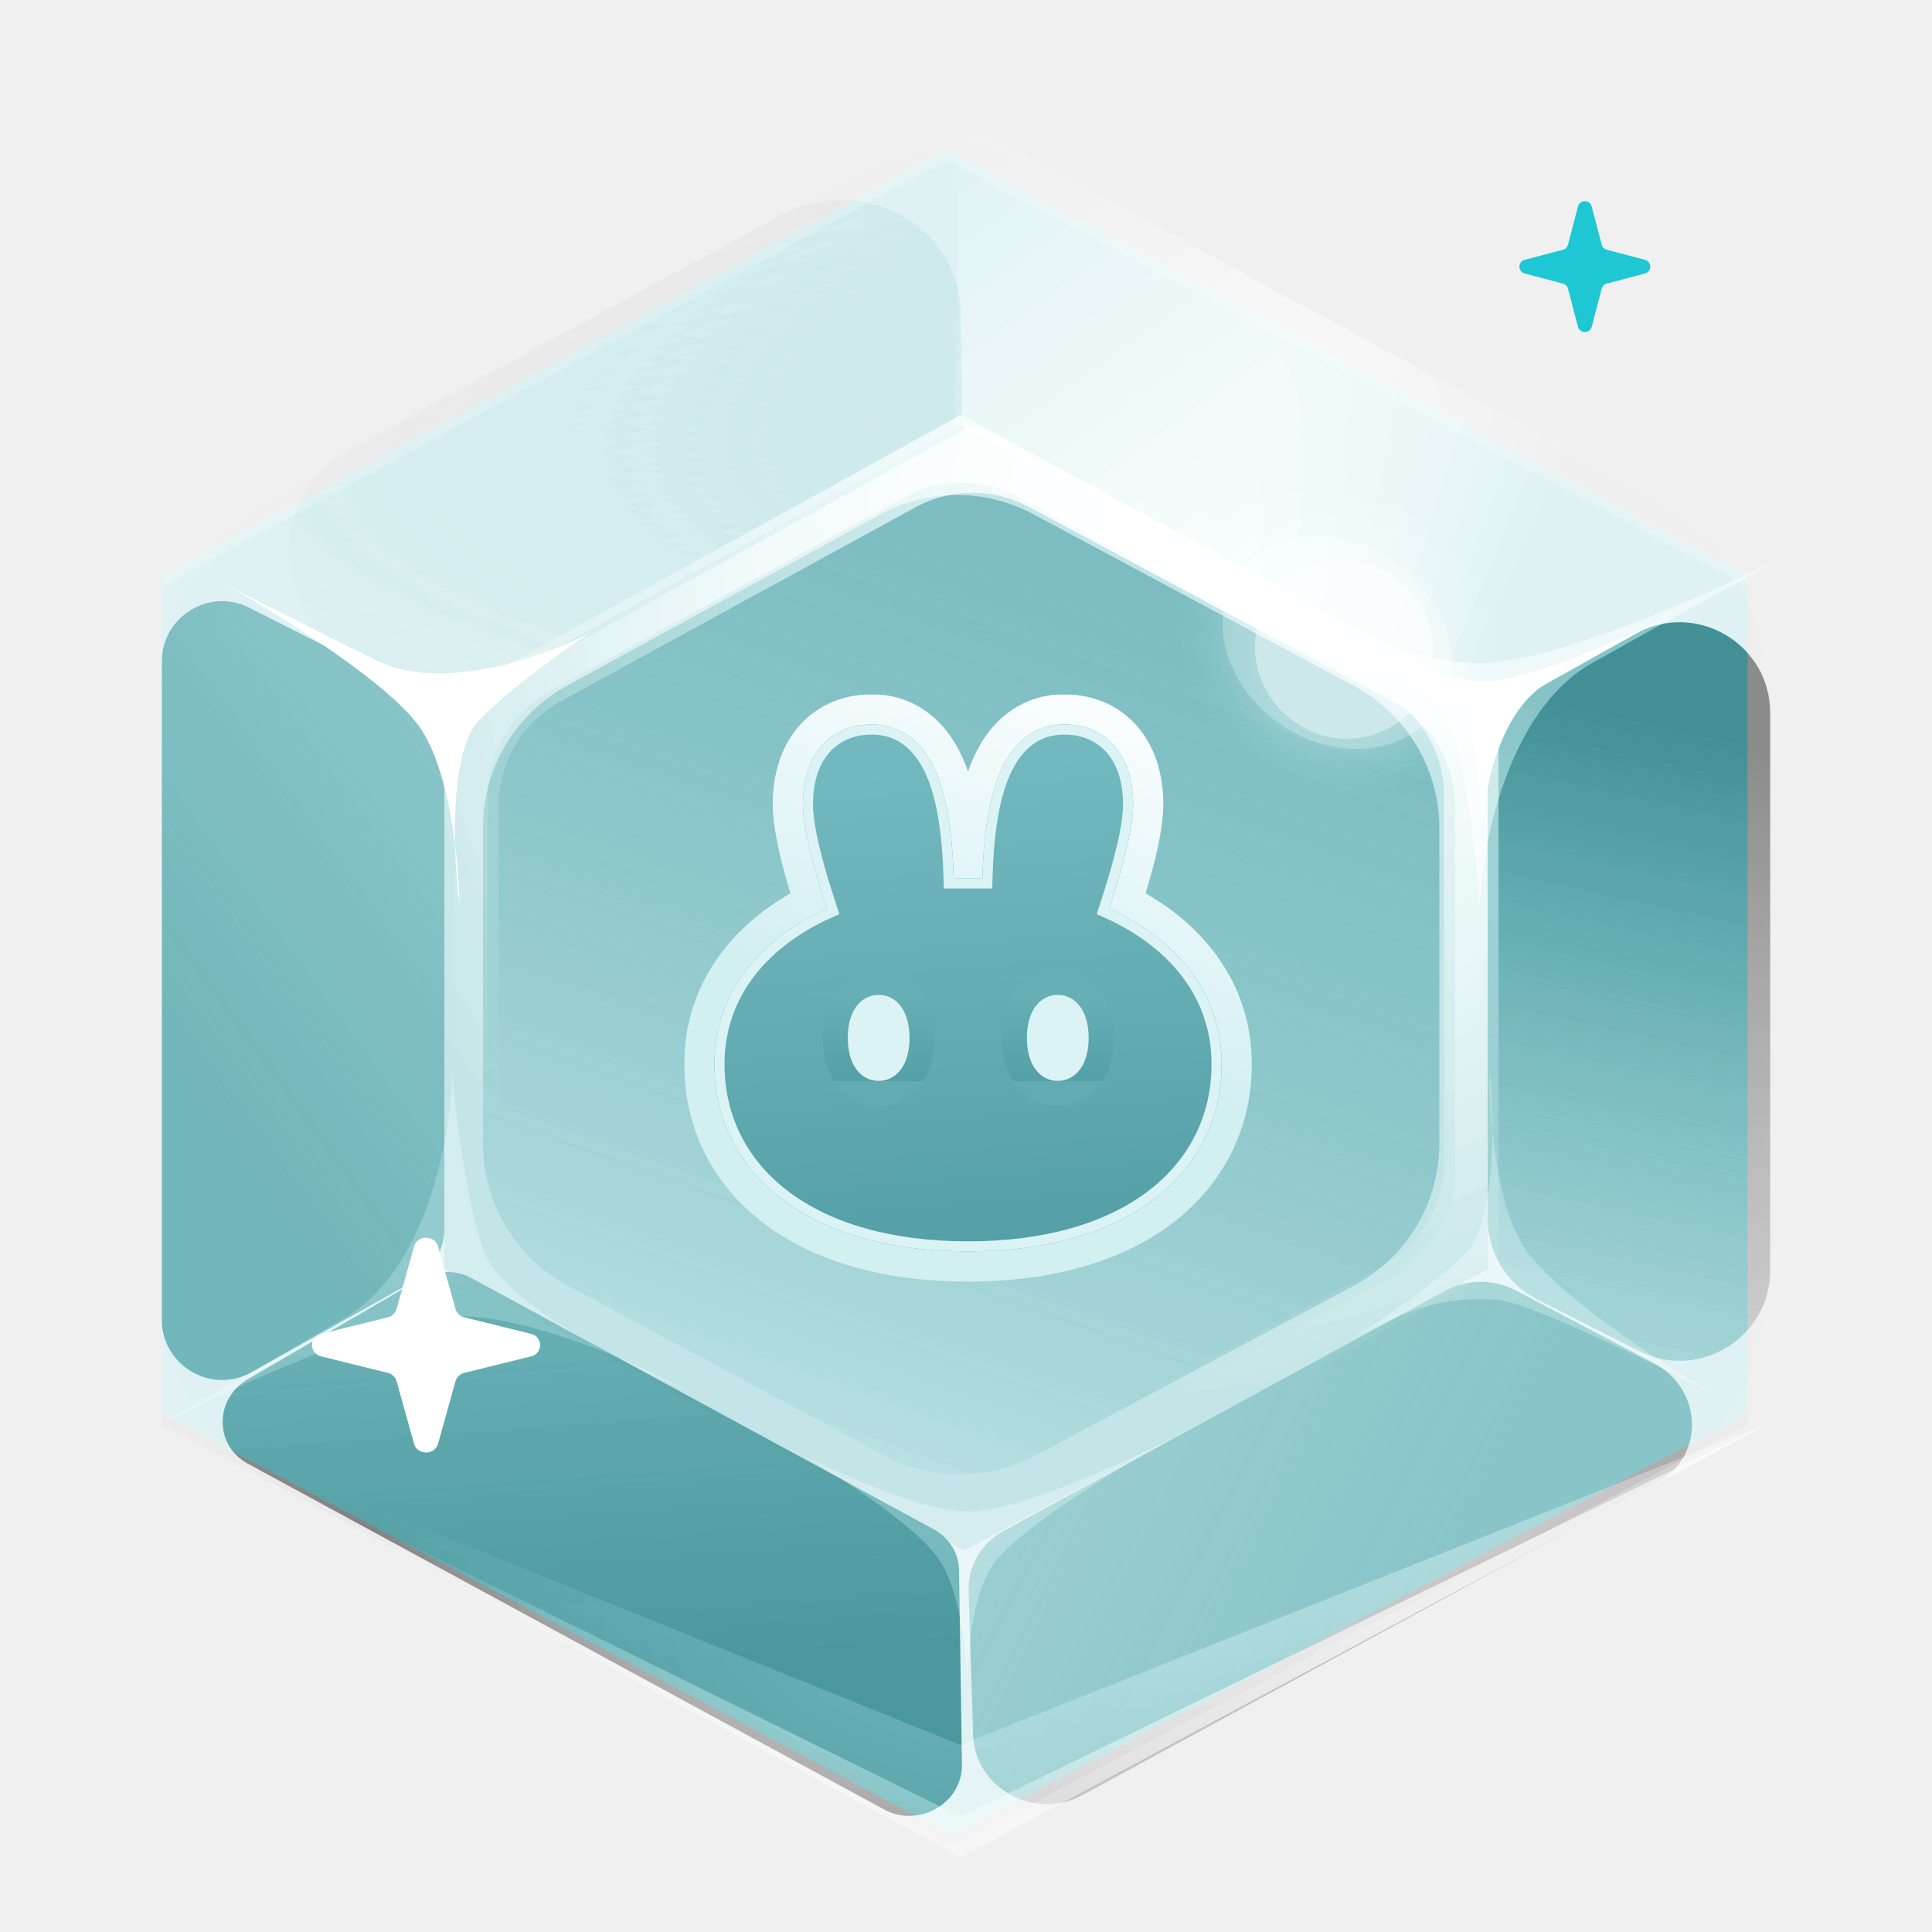
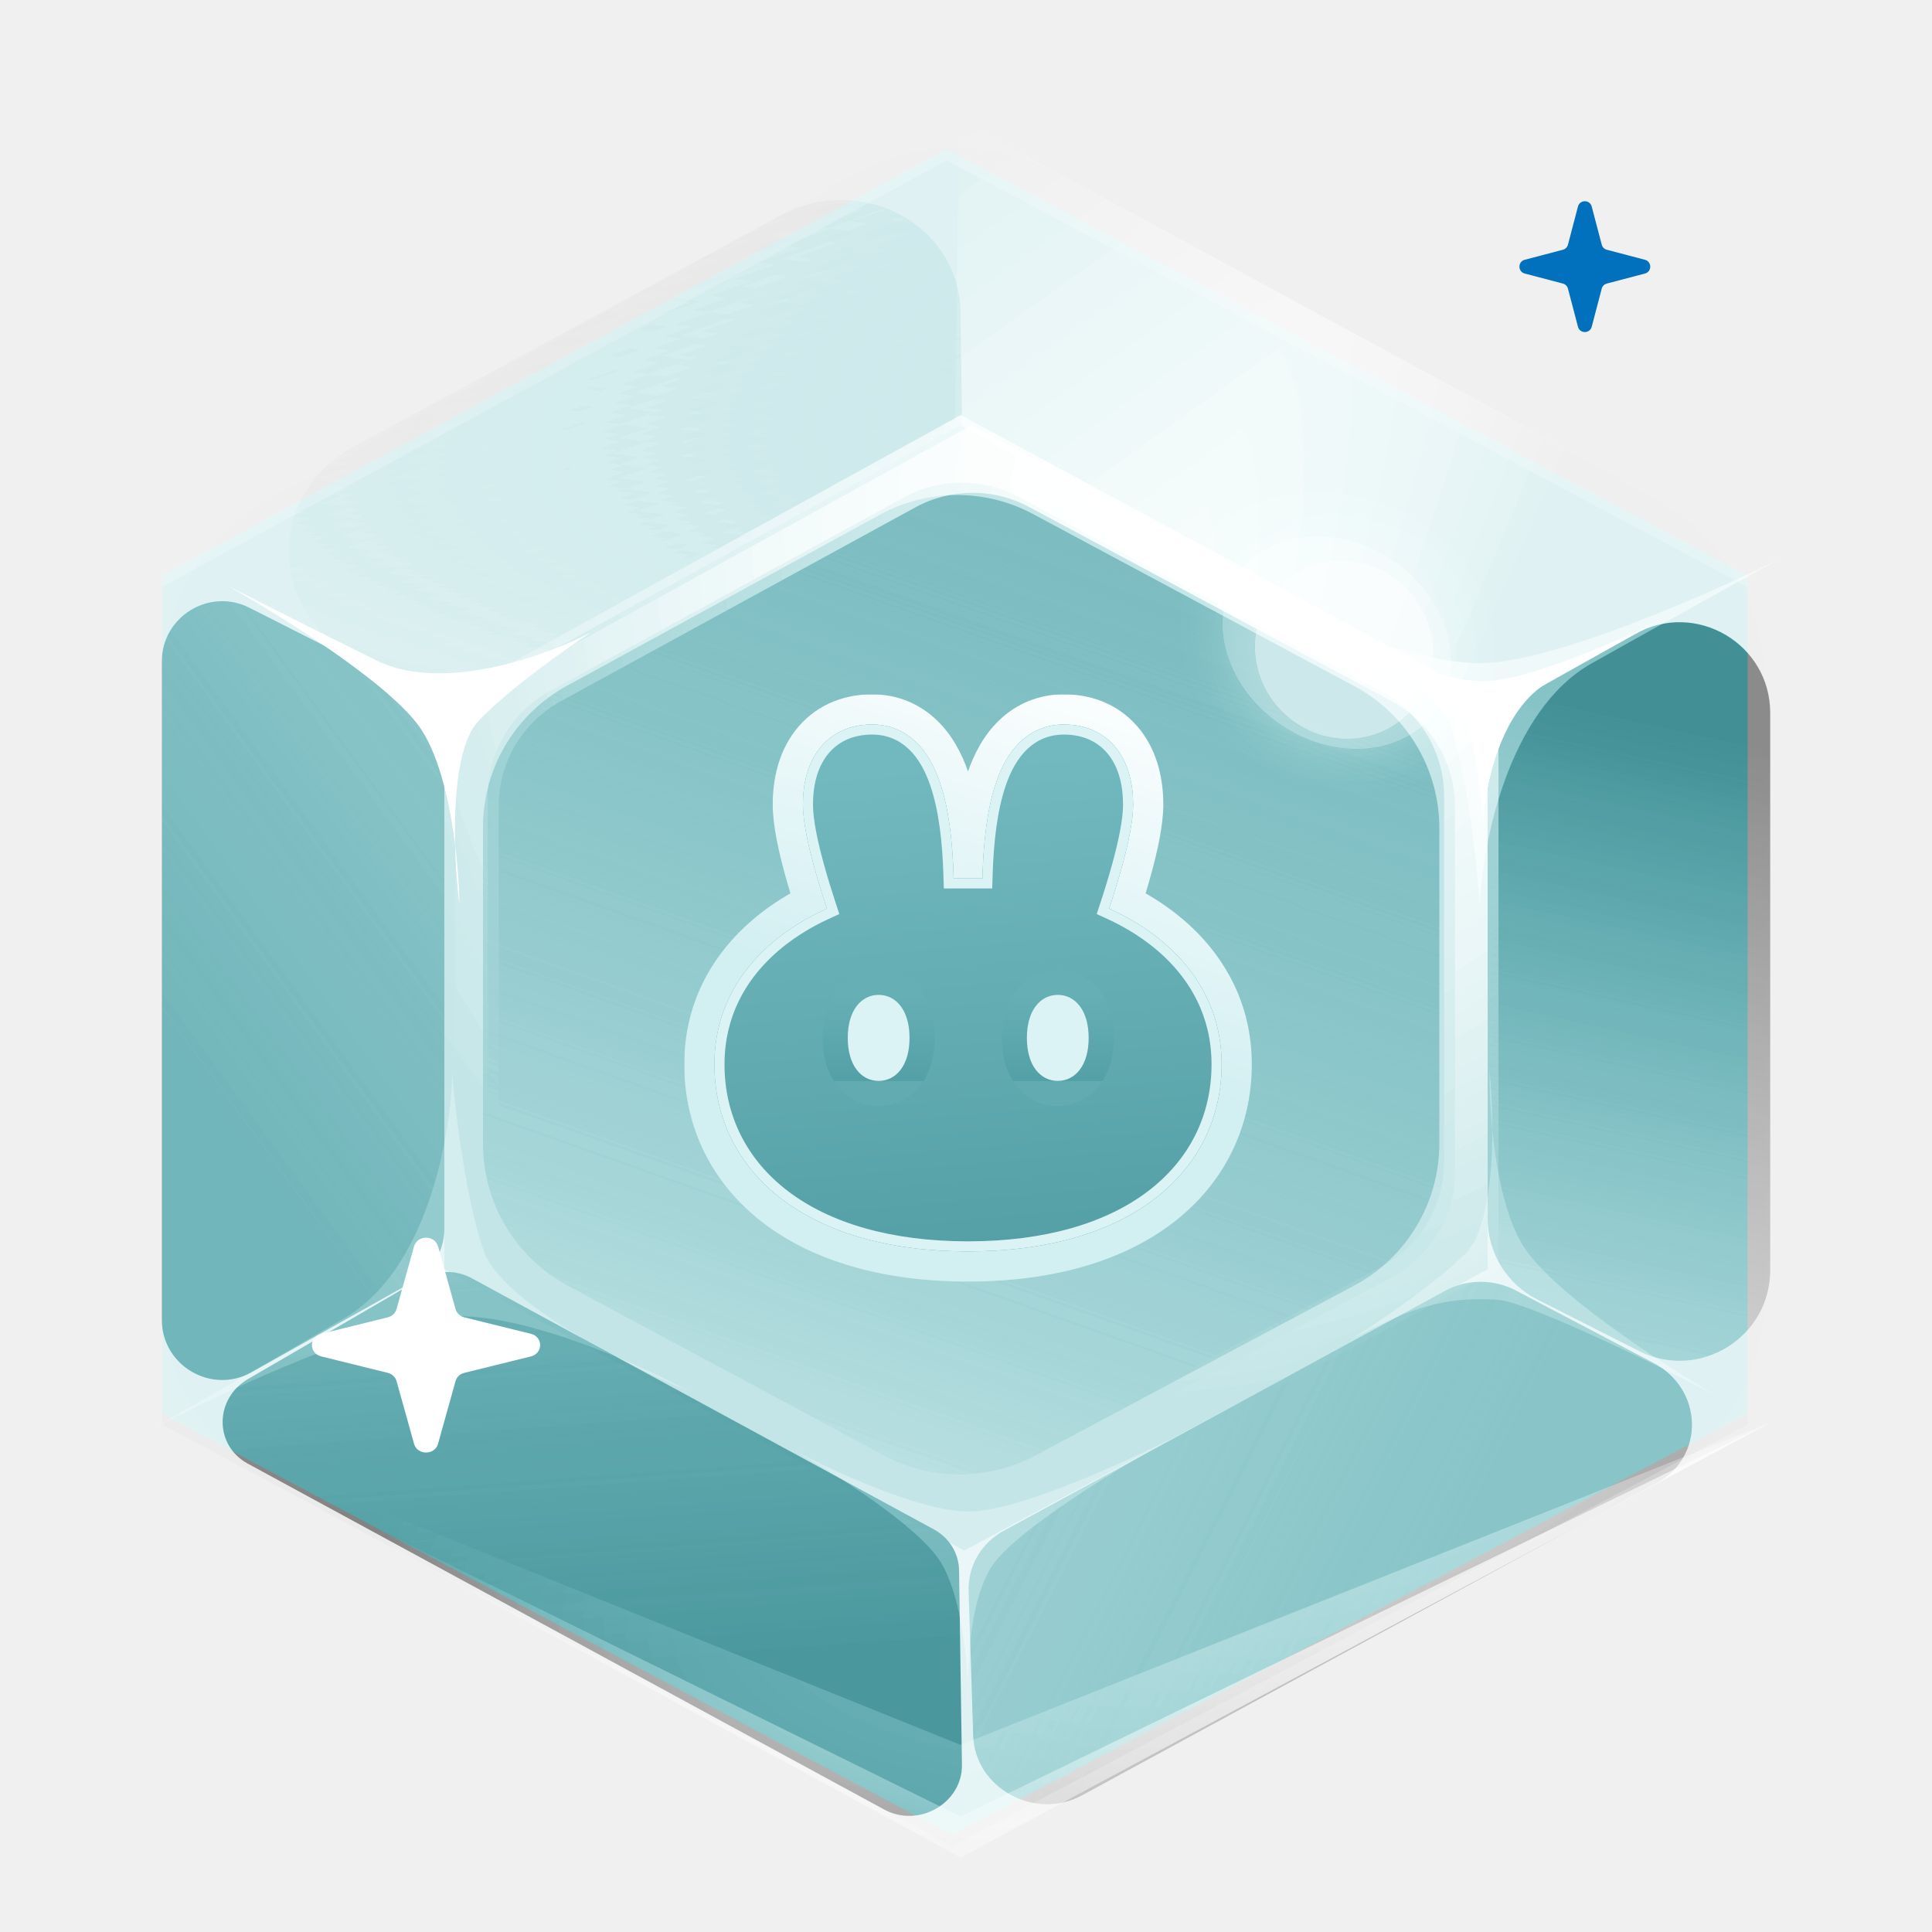
<svg xmlns="http://www.w3.org/2000/svg" width="192" height="192" fill="none" viewBox="0 0 192 192">
  <g clip-path="url(#clip0_2320_340264)">
    <mask id="mask0_2320_340264" width="165" height="107" x="11" y="-14" maskUnits="userSpaceOnUse" style="mask-type:alpha">
      <path fill="#636363" d="M175.993 69.471C176.711 74.068 118.241 91.118 97.324 92.981C89.149 93.69 14.496 73.845 11.652 69.471C8.807 65.097 11.652 -10.276 97.324 -14C175.993 -5.622 175.229 64.814 175.993 69.471Z" />
    </mask>
    <g mask="url(#mask0_2320_340264)">
      <ellipse cx="95.5" cy="82" fill="url(#paint0_radial_2320_340264)" opacity=".5" rx="76.5" ry="61" />
    </g>
    <path fill="#EFEFEF" d="M85.453 179.143L27.04 147.348C20.284 143.671 16.079 136.595 16.079 128.903V67.844C16.079 60.212 20.22 53.18 26.896 49.479L84.838 17.35C91.117 13.869 98.739 13.836 105.047 17.264L164.404 49.514C171.167 53.188 175.378 60.269 175.378 67.966V128.863C175.378 136.576 171.15 143.668 164.366 147.336L105.48 179.171C99.229 182.551 91.694 182.54 85.453 179.143Z" />
    <path fill="url(#paint1_linear_2320_340264)" d="M95.856 143.924L53.879 121.049V75.57L95.57 52.426L138.119 75.57V121.049L95.856 143.924Z" />
    <mask id="mask1_2320_340264" width="81" height="65" x="94" y="11" maskUnits="userSpaceOnUse" style="mask-type:alpha">
      <path fill="url(#paint2_linear_2320_340264)" d="M174.137 54.567L136.337 75.408L94.757 52.025L95.297 11.868L174.137 54.567Z" />
    </mask>
    <g mask="url(#mask1_2320_340264)">
      <path fill="url(#paint3_linear_2320_340264)" fill-rule="evenodd" d="M174.678 54.568L95.298 11.361L15.378 54.568V140.474L95.838 184.189L174.678 140.474V54.568ZM136.878 74.9L94.901 52.026L52.638 74.9V120.38L95.186 143.523L136.878 120.38V74.9Z" clip-rule="evenodd" />
    </g>
    <mask id="mask2_2320_340264" width="68" height="55" x="28" y="19" maskUnits="userSpaceOnUse" style="mask-type:alpha">
      <path fill="url(#paint4_linear_2320_340264)" d="M34.56 64.602L48.104 72.07C51.846 74.133 56.512 74.084 60.322 71.941L89.45 55.561C93.326 53.381 95.702 49.382 95.645 45.134L95.456 31.038C95.338 22.318 85.575 17.08 77.545 21.428L35.063 44.437C26.794 48.915 26.514 60.166 34.56 64.602Z" />
    </mask>
    <g mask="url(#mask2_2320_340264)">
      <path fill="url(#paint5_linear_2320_340264)" fill-rule="evenodd" d="M15.817 61.626C15.817 57.275 18.196 53.272 22.018 51.192L89.537 14.441C93.067 12.519 97.33 12.513 100.866 14.424L168.887 51.198C172.725 53.273 175.117 57.286 175.117 61.649V133.407C175.117 137.761 172.735 141.767 168.908 143.846L100.387 181.075C96.818 183.014 92.506 182.995 88.954 181.026L21.936 143.865C18.16 141.772 15.817 137.794 15.817 133.476V61.626ZM53.617 81.955C53.617 77.606 55.994 73.604 59.813 71.523L89.929 55.112C93.462 53.187 97.73 53.181 101.268 55.096L131.632 71.53C135.467 73.606 137.857 77.617 137.857 81.978V113.317C137.857 117.67 135.477 121.674 131.653 123.753L101.043 140.403C97.472 142.346 93.155 142.327 89.601 140.354L59.731 123.773C55.958 121.678 53.617 117.702 53.617 113.386V81.955Z" clip-rule="evenodd" />
    </g>
    <path fill="#E1E1E1" d="M95.823 154.09L44.159 126.132V70.546L95.472 42.26L147.839 70.546V126.132L95.823 154.09Z" />
    <path fill="url(#paint6_linear_2320_340264)" d="M87.818 144.617L56.434 127.774C51.24 124.987 48 119.57 48 113.676V82.203C48 76.353 51.192 70.97 56.325 68.164L87.439 51.154C92.179 48.562 97.907 48.538 102.669 51.089L134.595 68.191C139.794 70.977 143.04 76.397 143.04 82.295V113.645C143.04 119.556 139.781 124.985 134.566 127.765L102.911 144.638C98.192 147.153 92.529 147.145 87.818 144.617Z" />
    <path fill="url(#paint7_linear_2320_340264)" d="M16.079 131.135V65.752C16.079 61.278 20.8 58.377 24.792 60.401L40.872 68.551C42.888 69.573 44.159 71.642 44.159 73.903V122.111C44.159 124.281 42.987 126.281 41.095 127.343L25.015 136.367C21.016 138.612 16.079 135.721 16.079 131.135Z" />
    <path fill="url(#paint8_linear_2320_340264)" d="M175.921 70.847L175.921 126.222C175.921 132.934 168.839 137.284 162.852 134.249L152.772 129.14C149.747 127.607 147.841 124.504 147.841 121.112L147.841 76.504C147.841 73.249 149.598 70.248 152.437 68.655L162.516 62.998C168.516 59.632 175.921 63.968 175.921 70.847Z" />
    <path fill="url(#paint9_linear_2320_340264)" d="M164.647 147.376L107.526 178.42C102.838 180.968 96.877 177.693 96.713 172.48L96.26 158.116C96.182 155.631 97.52 153.337 99.754 152.122L143.668 128.256C145.805 127.094 148.449 127.093 150.652 128.251L164.312 135.437C169.268 138.044 169.457 144.762 164.647 147.376Z" />
    <path fill="url(#paint10_linear_2320_340264)" d="M87.871 179.828L24.623 145.455C21.275 143.635 21.297 138.994 24.665 137.036L41.695 127.136C43.3 126.203 45.285 126.162 46.882 127.03L92.812 151.992C94.339 152.822 95.285 154.361 95.31 156.057L95.597 175.369C95.654 179.187 91.307 181.696 87.871 179.828Z" />
    <path fill="#fff" d="M43.534 143.482C43.212 144.638 41.468 144.638 41.146 143.482L39.411 137.261C39.298 136.855 38.962 136.538 38.531 136.432L31.921 134.799C30.693 134.495 30.693 132.854 31.921 132.551L38.531 130.918C38.962 130.811 39.298 130.494 39.411 130.089L41.146 123.867C41.468 122.711 43.212 122.711 43.534 123.867L45.269 130.089C45.382 130.494 45.718 130.811 46.149 130.918L52.759 132.551C53.987 132.854 53.987 134.495 52.759 134.799L46.149 136.432C45.718 136.538 45.382 136.855 45.269 137.261L43.534 143.482Z" />
    <g style="mix-blend-mode:overlay">
      <path fill="url(#paint11_radial_2320_340264)" fill-rule="evenodd" d="M45.239 126.132L96.903 154.09L148.919 126.132V70.546L96.552 42.26L45.239 70.546V126.132ZM55.821 126.952L91.319 146.002C94.817 147.88 99.021 147.886 102.525 146.018L138.306 126.945C142.179 124.881 144.598 120.85 144.598 116.461V80.171C144.598 75.792 142.189 71.767 138.328 69.699L102.262 50.379C98.727 48.485 94.474 48.503 90.954 50.427L55.74 69.679C51.929 71.762 49.559 75.76 49.559 80.103V116.484C49.559 120.86 51.965 124.882 55.821 126.952Z" clip-rule="evenodd" />
    </g>
    <g style="mix-blend-mode:overlay">
      <path fill="url(#paint12_radial_2320_340264)" fill-rule="evenodd" d="M44.161 125.116L95.825 153.073L147.841 125.116V69.53L95.474 41.243L44.161 69.53V125.116ZM54.743 125.935L90.24 144.985C93.739 146.863 97.943 146.868 101.446 145.001L137.228 125.928C141.101 123.864 143.52 119.833 143.52 115.444V79.154C143.52 74.775 141.111 70.75 137.25 68.682L101.184 49.362C97.648 47.468 93.395 47.486 89.876 49.41L54.662 68.662C50.851 70.745 48.48 74.742 48.48 79.086V115.467C48.48 119.843 50.887 123.865 54.743 125.935Z" clip-rule="evenodd" />
    </g>
    <g style="mix-blend-mode:soft-light">
      <path fill="url(#paint13_radial_2320_340264)" d="M95.459 184.589L16.079 141.382L95.459 173.406L175.918 141.382L95.459 184.589Z" />
    </g>
    <g style="mix-blend-mode:overlay">
      <path fill="url(#paint14_radial_2320_340264)" d="M95.459 184.589L16.079 141.382L95.459 180.522L175.918 141.382L95.459 184.589Z" />
    </g>
    <g style="mix-blend-mode:soft-light">
      <path fill="#fff" d="M158.199 65.911C149.844 70.607 147.291 83.955 147.058 90.042C146.826 86.346 145.944 77.65 144.273 72.433C143.139 68.893 137.027 64.753 131.329 61.642C128.38 60.363 125.791 59.047 124.08 58.085C126.02 58.924 128.628 60.167 131.329 61.642C136.379 63.831 142.486 65.911 147.058 65.911C154.3 65.911 170.037 58.954 177 55.476C174.215 56.998 166.555 61.215 158.199 65.911Z" />
    </g>
    <g style="mix-blend-mode:soft-light" opacity=".5">
      <path fill="#fff" d="M34.236 130.984C42.505 126.155 44.816 112.768 44.937 106.678C45.236 110.369 46.276 119.05 48.042 124.239C49.24 127.761 55.427 131.802 61.181 134.821C64.152 136.052 66.764 137.326 68.493 138.26C66.537 137.453 63.908 136.252 61.181 134.821C56.092 132.713 49.947 130.732 45.376 130.805C38.135 130.922 22.527 138.131 15.628 141.721C18.385 140.154 25.967 135.814 34.236 130.984Z" />
    </g>
    <g style="mix-blend-mode:overlay">
      <path fill="#fff" d="M37.409 65.633C44.049 68.918 54.4 65.132 58.746 62.828C56.257 64.457 50.537 68.499 47.564 71.632C45.547 73.757 45.112 79.205 45.23 83.983C45.522 86.323 45.643 88.454 45.659 89.9C45.465 88.362 45.285 86.248 45.23 83.983C44.729 79.977 43.726 75.36 41.888 72.53C38.977 68.047 27.79 61.102 22.561 58.19C24.743 59.303 30.769 62.348 37.409 65.633Z" />
    </g>
    <g style="mix-blend-mode:soft-light" opacity=".6">
      <path fill="#fff" d="M148.921 129.182C142.442 128.674 138.653 130.896 134.249 133.1C136.779 131.528 142.601 127.617 145.654 124.554C147.725 122.475 148.299 117.038 148.305 112.259C148.072 109.913 148.006 107.78 148.027 106.334C148.182 107.876 148.307 109.994 148.305 112.259C148.702 116.276 149.586 120.914 151.351 123.785C154.146 128.333 165.151 135.53 170.305 138.56C168.151 137.399 152.293 129.447 148.921 129.182Z" />
    </g>
    <g style="mix-blend-mode:overlay">
      <path fill="#fff" d="M153.993 67.714C149.048 70.476 147.537 78.328 147.399 81.908C147.262 79.734 146.74 74.619 145.751 71.55C145.08 69.468 141.462 67.032 138.09 65.202C136.344 64.45 134.813 63.676 133.8 63.11C134.948 63.604 136.491 64.335 138.09 65.202C141.079 66.49 144.693 67.714 147.399 67.714C151.685 67.714 160.999 63.622 165.12 61.576C163.471 62.471 158.938 64.952 153.993 67.714Z" />
    </g>
    <g style="mix-blend-mode:soft-light" opacity=".6">
      <path fill="#fff" d="M78.719 144.032C82.553 146.094 91.428 150.218 96.249 150.218C101.07 150.218 111.771 145.344 116.519 142.907C111.406 145.719 100.632 152.242 98.44 155.842C96.643 158.794 96.197 163.966 96.196 167.385C96.233 168.13 96.249 168.794 96.249 169.339C96.216 168.8 96.195 168.135 96.196 167.385C96.014 163.772 95.327 158.263 93.51 155.279C91.319 151.68 82.736 146.281 78.719 144.032Z" />
    </g>
    <g style="mix-blend-mode:color-burn" opacity=".5">
      <path fill="#A7A7A7" d="M94.623 183.479L16.109 141.592V58.311L94.089 15.932L173.671 58.311V141.592L94.623 183.479Z" />
    </g>
    <g style="mix-blend-mode:soft-light" opacity=".8">
      <path fill="#14E2F2" d="M94.623 182.37L16.109 140.483V57.202L94.089 14.822L173.671 57.202V140.483L94.623 182.37Z" />
    </g>
-     <path fill="#1FC7D4" d="M158.184 32.472C158 33.176 157 33.176 156.816 32.472L155.821 28.683C155.756 28.436 155.564 28.244 155.316 28.179L151.528 27.184C150.824 27 150.824 26 151.528 25.816L155.316 24.821C155.564 24.756 155.756 24.564 155.821 24.317L156.816 20.528C157 19.824 158 19.824 158.184 20.528L159.179 24.317C159.244 24.564 159.436 24.756 159.684 24.821L163.472 25.816C164.176 26 164.176 27 163.472 27.184L159.684 28.179C159.436 28.244 159.244 28.436 159.179 28.683L158.184 32.472Z" />
+     <path fill="#0171BD" d="M158.184 32.472C158 33.176 157 33.176 156.816 32.472L155.821 28.683C155.756 28.436 155.564 28.244 155.316 28.179L151.528 27.184C150.824 27 150.824 26 151.528 25.816L155.316 24.821C155.564 24.756 155.756 24.564 155.821 24.317L156.816 20.528C157 19.824 158 19.824 158.184 20.528L159.179 24.317C159.244 24.564 159.436 24.756 159.684 24.821L163.472 25.816C164.176 26 164.176 27 163.472 27.184L159.684 28.179C159.436 28.244 159.244 28.436 159.179 28.683L158.184 32.472Z" />
    <mask id="path-29-outside-1_2320_340264" width="57" height="59" x="68.001" y="69" fill="#000" maskUnits="userSpaceOnUse">
      <rect width="57" height="59" x="68.001" y="69" fill="#fff" />
      <path fill-rule="evenodd" d="M81.391 74.46C82.606 72.864 84.437 72 86.67 72C88.399 72 89.861 72.633 91.009 73.727C92.112 74.778 92.858 76.186 93.378 77.681C94.294 80.309 94.656 83.631 94.757 86.976L94.767 87.296H97.635L97.644 86.976C97.746 83.631 98.108 80.309 99.023 77.681C99.544 76.186 100.29 74.778 101.392 73.727C102.541 72.633 104.002 72 105.732 72C107.965 72 109.795 72.864 111.01 74.46C112.166 75.98 112.608 77.954 112.608 79.957C112.608 81.637 112.084 83.957 111.538 85.969C111.131 87.464 110.677 88.912 110.312 90.02L110.22 90.301L110.489 90.424C112.085 91.155 114.373 92.423 116.443 94.399C119.08 96.916 121.401 100.627 121.401 105.776C121.401 111.13 119.071 115.858 114.668 119.195C110.31 122.499 104.045 124.358 96.22 124.363H96.181C88.356 124.358 82.091 122.499 77.734 119.195C73.331 115.858 71.001 111.13 71.001 105.776C71.001 100.627 73.321 96.916 75.958 94.399C78.028 92.423 80.316 91.155 81.913 90.424L82.182 90.301L82.089 90.02C81.725 88.912 81.27 87.464 80.864 85.969C80.317 83.957 79.793 81.637 79.793 79.957C79.793 77.954 80.235 75.98 81.391 74.46ZM87.318 107.092C88.831 107.092 90.057 105.74 90.057 103.146C90.057 100.551 88.831 99.2 87.318 99.2C85.806 99.2 84.579 100.551 84.579 103.146C84.579 105.74 85.806 107.092 87.318 107.092ZM107.858 103.146C107.858 105.74 106.631 107.092 105.119 107.092C103.606 107.092 102.38 105.74 102.38 103.146C102.38 100.551 103.606 99.2 105.119 99.2C106.631 99.2 107.858 100.551 107.858 103.146Z" clip-rule="evenodd" />
    </mask>
    <path fill="url(#paint15_linear_2320_340264)" d="M81.391 74.46L83.779 76.277V76.277L81.391 74.46ZM91.009 73.727L88.939 75.899L88.939 75.899L91.009 73.727ZM93.378 77.681L90.545 78.668V78.668L93.378 77.681ZM94.757 86.976L97.756 86.885V86.885L94.757 86.976ZM94.767 87.296L91.768 87.388L91.856 90.296H94.767V87.296ZM97.635 87.296V90.296H100.545L100.633 87.387L97.635 87.296ZM97.644 86.976L94.646 86.885V86.885L97.644 86.976ZM99.023 77.681L96.19 76.694L96.19 76.694L99.023 77.681ZM101.392 73.727L99.323 71.555L99.323 71.555L101.392 73.727ZM111.01 74.46L108.623 76.277L108.623 76.277L111.01 74.46ZM111.538 85.969L108.643 85.182V85.182L111.538 85.969ZM110.312 90.02L107.463 89.082L107.463 89.082L110.312 90.02ZM110.22 90.301L107.37 89.363L106.531 91.912L108.972 93.029L110.22 90.301ZM110.489 90.424L111.737 87.696L110.489 90.424ZM116.443 94.399L114.372 96.569L114.372 96.569L116.443 94.399ZM114.668 119.195L116.48 121.586L114.668 119.195ZM96.22 124.363V127.363H96.222L96.22 124.363ZM96.181 124.363L96.179 127.363H96.181V124.363ZM77.734 119.195L75.921 121.586H75.921L77.734 119.195ZM75.958 94.399L73.887 92.228H73.887L75.958 94.399ZM81.913 90.424L80.665 87.696L80.665 87.696L81.913 90.424ZM82.182 90.301L83.43 93.029L85.87 91.912L85.031 89.363L82.182 90.301ZM82.089 90.02L84.939 89.082L84.939 89.082L82.089 90.02ZM80.864 85.969L83.759 85.182V85.182L80.864 85.969ZM86.67 69C83.603 69 80.846 70.223 79.004 72.643L83.779 76.277C84.366 75.505 85.27 75 86.67 75V69ZM93.079 71.555C91.391 69.946 89.194 69 86.67 69V75C87.605 75 88.332 75.319 88.939 75.899L93.079 71.555ZM96.211 76.694C95.602 74.945 94.651 73.053 93.079 71.555L88.939 75.899C89.573 76.503 90.113 77.427 90.545 78.668L96.211 76.694ZM97.756 86.885C97.651 83.447 97.279 79.759 96.211 76.694L90.545 78.668C91.308 80.859 91.66 83.815 91.758 87.067L97.756 86.885ZM97.765 87.206L97.756 86.885L91.758 87.067L91.768 87.388L97.765 87.206ZM97.635 84.296H94.767V90.296H97.635V84.296ZM94.646 86.885L94.636 87.206L100.633 87.387L100.643 87.067L94.646 86.885ZM96.19 76.694C95.123 79.759 94.75 83.447 94.646 86.885L100.643 87.067C100.742 83.815 101.093 80.859 101.856 78.668L96.19 76.694ZM99.323 71.555C97.751 73.053 96.799 74.945 96.19 76.694L101.856 78.668C102.288 77.427 102.828 76.503 103.462 75.899L99.323 71.555ZM105.732 69C103.208 69 101.011 69.946 99.323 71.555L103.462 75.899C104.07 75.319 104.797 75 105.732 75V69ZM113.397 72.643C111.555 70.223 108.798 69 105.732 69V75C107.132 75 108.036 75.505 108.623 76.277L113.397 72.643ZM115.608 79.957C115.608 77.567 115.088 74.865 113.397 72.643L108.623 76.277C109.245 77.094 109.608 78.341 109.608 79.957H115.608ZM114.433 86.755C114.977 84.754 115.608 82.082 115.608 79.957H109.608C109.608 81.192 109.192 83.161 108.643 85.182L114.433 86.755ZM113.162 90.958C113.537 89.82 114.008 88.318 114.433 86.755L108.643 85.182C108.255 86.61 107.817 88.005 107.463 89.082L113.162 90.958ZM113.069 91.239L113.162 90.958L107.463 89.082L107.37 89.363L113.069 91.239ZM111.737 87.696L111.468 87.573L108.972 93.029L109.24 93.152L111.737 87.696ZM118.515 92.228C116.125 89.948 113.521 88.512 111.737 87.696L109.24 93.152C110.65 93.797 112.621 94.898 114.372 96.569L118.515 92.228ZM124.401 105.776C124.401 99.621 121.595 95.169 118.515 92.228L114.372 96.569C116.565 98.662 118.401 101.633 118.401 105.776H124.401ZM116.48 121.586C121.624 117.687 124.401 112.078 124.401 105.776H118.401C118.401 110.182 116.518 114.028 112.856 116.804L116.48 121.586ZM96.222 127.363C104.486 127.357 111.453 125.397 116.48 121.586L112.856 116.804C109.168 119.6 103.605 121.358 96.218 121.363L96.222 127.363ZM96.181 127.363H96.22V121.363H96.181V127.363ZM75.921 121.586C80.949 125.397 87.915 127.357 96.179 127.363L96.184 121.363C88.797 121.358 83.234 119.6 79.546 116.804L75.921 121.586ZM68.001 105.776C68.001 112.078 70.778 117.687 75.921 121.586L79.546 116.804C75.884 114.028 74.001 110.182 74.001 105.776H68.001ZM73.887 92.228C70.806 95.169 68.001 99.621 68.001 105.776H74.001C74.001 101.633 75.837 98.662 78.03 96.569L73.887 92.228ZM80.665 87.696C78.881 88.512 76.276 89.948 73.887 92.228L78.03 96.569C79.78 94.898 81.751 93.797 83.161 93.152L80.665 87.696ZM80.933 87.573L80.665 87.696L83.161 93.152L83.43 93.029L80.933 87.573ZM79.24 90.958L79.332 91.239L85.031 89.363L84.939 89.082L79.24 90.958ZM77.969 86.755C78.394 88.318 78.865 89.82 79.24 90.958L84.939 89.082C84.584 88.005 84.147 86.61 83.759 85.182L77.969 86.755ZM76.793 79.957C76.793 82.082 77.425 84.754 77.969 86.755L83.759 85.182C83.21 83.161 82.793 81.192 82.793 79.957H76.793ZM79.004 72.643C77.314 74.865 76.793 77.567 76.793 79.957H82.793C82.793 78.341 83.157 77.094 83.779 76.277L79.004 72.643ZM87.057 103.146C87.057 104.004 86.851 104.297 86.853 104.294C86.859 104.285 86.91 104.224 87.02 104.168C87.131 104.111 87.241 104.092 87.318 104.092V110.092C89.054 110.092 90.615 109.28 91.656 107.889C92.649 106.563 93.057 104.882 93.057 103.146H87.057ZM87.318 102.2C87.241 102.2 87.131 102.181 87.02 102.124C86.91 102.068 86.859 102.006 86.853 101.998C86.851 101.995 87.057 102.287 87.057 103.146H93.057C93.057 101.41 92.649 99.729 91.656 98.403C90.615 97.012 89.054 96.2 87.318 96.2V102.2ZM87.579 103.146C87.579 102.287 87.785 101.995 87.783 101.998C87.777 102.006 87.726 102.068 87.616 102.124C87.505 102.181 87.395 102.2 87.318 102.2V96.2C85.582 96.2 84.021 97.012 82.98 98.402C81.987 99.729 81.579 101.41 81.579 103.146H87.579ZM87.318 104.092C87.395 104.092 87.505 104.111 87.616 104.168C87.726 104.224 87.777 104.285 87.783 104.294C87.785 104.297 87.579 104.004 87.579 103.146H81.579C81.579 104.882 81.987 106.563 82.98 107.889C84.021 109.28 85.582 110.092 87.318 110.092V104.092ZM105.119 110.092C106.855 110.092 108.416 109.28 109.457 107.889C110.45 106.563 110.858 104.882 110.858 103.146H104.858C104.858 104.004 104.652 104.297 104.654 104.294C104.66 104.285 104.711 104.224 104.821 104.168C104.932 104.111 105.042 104.092 105.119 104.092V110.092ZM99.38 103.146C99.38 104.882 99.788 106.563 100.781 107.889C101.822 109.28 103.383 110.092 105.119 110.092V104.092C105.196 104.092 105.306 104.111 105.417 104.168C105.527 104.224 105.578 104.285 105.584 104.294C105.586 104.297 105.38 104.004 105.38 103.146H99.38ZM105.119 96.2C103.383 96.2 101.822 97.012 100.781 98.402C99.788 99.729 99.38 101.41 99.38 103.146H105.38C105.38 102.287 105.586 101.995 105.584 101.998C105.578 102.006 105.527 102.068 105.417 102.124C105.306 102.181 105.196 102.2 105.119 102.2V96.2ZM110.858 103.146C110.858 101.41 110.45 99.729 109.457 98.402C108.416 97.012 106.855 96.2 105.119 96.2V102.2C105.042 102.2 104.932 102.181 104.821 102.124C104.711 102.068 104.66 102.006 104.654 101.998C104.652 101.995 104.858 102.287 104.858 103.146H110.858Z" mask="url(#path-29-outside-1_2320_340264)" />
    <mask id="path-31-inside-2_2320_340264" fill="#fff">
      <path fill-rule="evenodd" d="M81.391 74.46C82.606 72.864 84.437 72 86.67 72C88.399 72 89.861 72.633 91.009 73.727C92.112 74.778 92.858 76.186 93.378 77.681C94.294 80.309 94.656 83.631 94.757 86.976L94.767 87.296H97.635L97.644 86.976C97.746 83.631 98.108 80.309 99.023 77.681C99.544 76.186 100.29 74.778 101.392 73.727C102.541 72.633 104.002 72 105.732 72C107.965 72 109.795 72.864 111.01 74.46C112.166 75.98 112.608 77.954 112.608 79.957C112.608 81.637 112.084 83.957 111.538 85.969C111.131 87.464 110.677 88.912 110.312 90.02L110.22 90.301L110.489 90.424C112.085 91.155 114.373 92.423 116.443 94.399C119.08 96.916 121.401 100.627 121.401 105.776C121.401 111.13 119.071 115.858 114.668 119.195C110.31 122.499 104.045 124.358 96.22 124.363H96.181C88.356 124.358 82.091 122.499 77.734 119.195C73.331 115.858 71.001 111.13 71.001 105.776C71.001 100.627 73.321 96.916 75.958 94.399C78.028 92.423 80.316 91.155 81.913 90.424L82.182 90.301L82.089 90.02C81.725 88.912 81.27 87.464 80.864 85.969C80.317 83.957 79.793 81.637 79.793 79.957C79.793 77.954 80.235 75.98 81.391 74.46ZM87.318 107.092C88.831 107.092 90.057 105.74 90.057 103.146C90.057 100.551 88.831 99.2 87.318 99.2C85.806 99.2 84.579 100.551 84.579 103.146C84.579 105.74 85.806 107.092 87.318 107.092ZM107.858 103.146C107.858 105.74 106.631 107.092 105.119 107.092C103.606 107.092 102.38 105.74 102.38 103.146C102.38 100.551 103.606 99.2 105.119 99.2C106.631 99.2 107.858 100.551 107.858 103.146Z" clip-rule="evenodd" />
    </mask>
    <path fill="url(#paint16_linear_2320_340264)" fill-rule="evenodd" d="M81.391 74.46C82.606 72.864 84.437 72 86.67 72C88.399 72 89.861 72.633 91.009 73.727C92.112 74.778 92.858 76.186 93.378 77.681C94.294 80.309 94.656 83.631 94.757 86.976L94.767 87.296H97.635L97.644 86.976C97.746 83.631 98.108 80.309 99.023 77.681C99.544 76.186 100.29 74.778 101.392 73.727C102.541 72.633 104.002 72 105.732 72C107.965 72 109.795 72.864 111.01 74.46C112.166 75.98 112.608 77.954 112.608 79.957C112.608 81.637 112.084 83.957 111.538 85.969C111.131 87.464 110.677 88.912 110.312 90.02L110.22 90.301L110.489 90.424C112.085 91.155 114.373 92.423 116.443 94.399C119.08 96.916 121.401 100.627 121.401 105.776C121.401 111.13 119.071 115.858 114.668 119.195C110.31 122.499 104.045 124.358 96.22 124.363H96.181C88.356 124.358 82.091 122.499 77.734 119.195C73.331 115.858 71.001 111.13 71.001 105.776C71.001 100.627 73.321 96.916 75.958 94.399C78.028 92.423 80.316 91.155 81.913 90.424L82.182 90.301L82.089 90.02C81.725 88.912 81.27 87.464 80.864 85.969C80.317 83.957 79.793 81.637 79.793 79.957C79.793 77.954 80.235 75.98 81.391 74.46ZM87.318 107.092C88.831 107.092 90.057 105.74 90.057 103.146C90.057 100.551 88.831 99.2 87.318 99.2C85.806 99.2 84.579 100.551 84.579 103.146C84.579 105.74 85.806 107.092 87.318 107.092ZM107.858 103.146C107.858 105.74 106.631 107.092 105.119 107.092C103.606 107.092 102.38 105.74 102.38 103.146C102.38 100.551 103.606 99.2 105.119 99.2C106.631 99.2 107.858 100.551 107.858 103.146Z" clip-rule="evenodd" />
    <path fill="#DBF3F5" d="M81.391 74.46L82.187 75.066V75.066L81.391 74.46ZM91.009 73.727L90.319 74.451L90.319 74.451L91.009 73.727ZM93.378 77.681L92.434 78.01V78.01L93.378 77.681ZM94.757 86.976L95.757 86.946V86.946L94.757 86.976ZM94.767 87.296L93.767 87.327L93.797 88.296H94.767V87.296ZM97.635 87.296V88.296H98.605L98.634 87.327L97.635 87.296ZM97.644 86.976L96.645 86.946V86.946L97.644 86.976ZM99.023 77.681L98.079 77.352V77.352L99.023 77.681ZM101.392 73.727L100.702 73.003V73.003L101.392 73.727ZM111.01 74.46L110.214 75.066V75.066L111.01 74.46ZM111.538 85.969L110.573 85.707L111.538 85.969ZM110.312 90.02L109.362 89.708L109.362 89.708L110.312 90.02ZM110.22 90.301L109.27 89.988L108.99 90.838L109.804 91.21L110.22 90.301ZM110.489 90.424L110.905 89.515L110.489 90.424ZM116.443 94.399L115.753 95.122L116.443 94.399ZM114.668 119.195L115.272 119.992L114.668 119.195ZM96.22 124.363V125.363H96.221L96.22 124.363ZM96.181 124.363L96.181 125.363H96.181V124.363ZM77.734 119.195L77.13 119.992H77.13L77.734 119.195ZM75.958 94.399L75.268 93.675L75.958 94.399ZM81.913 90.424L81.497 89.515H81.497L81.913 90.424ZM82.182 90.301L82.598 91.21L83.411 90.838L83.132 89.988L82.182 90.301ZM82.089 90.02L83.039 89.708L83.039 89.708L82.089 90.02ZM80.864 85.969L81.829 85.707V85.707L80.864 85.969ZM86.67 71C84.159 71 82.019 71.984 80.596 73.855L82.187 75.066C83.193 73.745 84.714 73 86.67 73V71ZM91.699 73.003C90.371 71.737 88.664 71 86.67 71V73C88.134 73 89.351 73.528 90.319 74.451L91.699 73.003ZM94.323 77.352C93.772 75.772 92.958 74.203 91.699 73.003L90.319 74.451C91.266 75.353 91.943 76.599 92.434 78.01L94.323 77.352ZM95.757 86.946C95.654 83.57 95.289 80.126 94.323 77.352L92.434 78.01C93.299 80.492 93.657 83.692 93.757 87.006L95.757 86.946ZM95.766 87.266L95.757 86.946L93.757 87.006L93.767 87.327L95.766 87.266ZM97.635 86.296H94.767V88.296H97.635V86.296ZM96.645 86.946L96.635 87.266L98.634 87.327L98.644 87.006L96.645 86.946ZM98.079 77.352C97.113 80.126 96.747 83.57 96.645 86.946L98.644 87.006C98.745 83.692 99.103 80.492 99.968 78.01L98.079 77.352ZM100.702 73.003C99.443 74.203 98.629 75.772 98.079 77.352L99.968 78.01C100.459 76.599 101.136 75.353 102.082 74.451L100.702 73.003ZM105.732 71C103.737 71 102.031 71.737 100.702 73.003L102.082 74.451C103.05 73.528 104.267 73 105.732 73V71ZM111.806 73.855C110.382 71.984 108.243 71 105.732 71V73C107.687 73 109.209 73.745 110.214 75.066L111.806 73.855ZM113.608 79.957C113.608 77.825 113.14 75.608 111.806 73.855L110.214 75.066C111.192 76.351 111.608 78.083 111.608 79.957H113.608ZM112.503 86.231C113.048 84.223 113.608 81.785 113.608 79.957H111.608C111.608 81.489 111.12 83.692 110.573 85.707L112.503 86.231ZM111.262 90.333C111.63 89.215 112.09 87.749 112.503 86.231L110.573 85.707C110.172 87.179 109.724 88.61 109.362 89.708L111.262 90.333ZM111.17 90.614L111.262 90.333L109.362 89.708L109.27 89.988L111.17 90.614ZM110.905 89.515L110.636 89.392L109.804 91.21L110.072 91.333L110.905 89.515ZM117.134 93.675C114.957 91.598 112.564 90.274 110.905 89.515L110.072 91.333C111.607 92.036 113.789 93.248 115.753 95.122L117.134 93.675ZM122.401 105.776C122.401 100.292 119.919 96.334 117.134 93.675L115.753 95.122C118.242 97.498 120.401 100.962 120.401 105.776H122.401ZM115.272 119.992C119.922 116.467 122.401 111.446 122.401 105.776H120.401C120.401 110.814 118.22 115.248 114.064 118.398L115.272 119.992ZM96.221 125.363C104.192 125.357 110.691 123.465 115.272 119.992L114.064 118.398C109.929 121.532 103.899 123.358 96.219 123.363L96.221 125.363ZM96.181 125.363H96.22V123.363H96.181V125.363ZM77.13 119.992C81.71 123.465 88.209 125.357 96.181 125.363L96.182 123.363C88.503 123.358 82.472 121.532 78.338 118.398L77.13 119.992ZM70.001 105.776C70.001 111.446 72.48 116.467 77.13 119.992L78.338 118.398C74.182 115.248 72.001 110.814 72.001 105.776H70.001ZM75.268 93.675C72.483 96.334 70.001 100.292 70.001 105.776H72.001C72.001 100.962 74.16 97.498 76.649 95.122L75.268 93.675ZM81.497 89.515C79.838 90.274 77.444 91.598 75.268 93.675L76.649 95.122C78.612 93.248 80.794 92.036 82.329 91.333L81.497 89.515ZM81.766 89.392L81.497 89.515L82.329 91.333L82.598 91.21L81.766 89.392ZM81.139 90.333L81.232 90.614L83.132 89.988L83.039 89.708L81.139 90.333ZM79.899 86.231C80.311 87.749 80.772 89.215 81.139 90.333L83.039 89.708C82.678 88.61 82.229 87.179 81.829 85.707L79.899 86.231ZM78.793 79.957C78.793 81.785 79.353 84.223 79.899 86.231L81.829 85.707C81.281 83.692 80.793 81.489 80.793 79.957H78.793ZM80.596 73.855C79.261 75.608 78.793 77.825 78.793 79.957H80.793C80.793 78.083 81.209 76.351 82.187 75.066L80.596 73.855ZM89.057 103.146C89.057 104.297 88.784 105.052 88.454 105.492C88.14 105.912 87.748 106.092 87.318 106.092V108.092C88.401 108.092 89.378 107.596 90.055 106.691C90.716 105.807 91.057 104.589 91.057 103.146H89.057ZM87.318 100.2C87.748 100.2 88.14 100.38 88.454 100.799C88.784 101.24 89.057 101.995 89.057 103.146H91.057C91.057 101.702 90.716 100.485 90.055 99.601C89.378 98.696 88.401 98.2 87.318 98.2V100.2ZM85.579 103.146C85.579 101.995 85.852 101.24 86.182 100.799C86.496 100.38 86.888 100.2 87.318 100.2V98.2C86.235 98.2 85.258 98.696 84.581 99.601C83.92 100.485 83.579 101.702 83.579 103.146H85.579ZM87.318 106.092C86.888 106.092 86.496 105.912 86.182 105.492C85.852 105.052 85.579 104.297 85.579 103.146H83.579C83.579 104.589 83.92 105.807 84.581 106.691C85.258 107.596 86.235 108.092 87.318 108.092V106.092ZM105.119 108.092C106.202 108.092 107.179 107.596 107.856 106.691C108.517 105.807 108.858 104.589 108.858 103.146H106.858C106.858 104.297 106.585 105.052 106.255 105.492C105.941 105.912 105.549 106.092 105.119 106.092V108.092ZM101.38 103.146C101.38 104.589 101.72 105.807 102.382 106.691C103.059 107.596 104.036 108.092 105.119 108.092V106.092C104.689 106.092 104.297 105.912 103.983 105.492C103.653 105.052 103.38 104.297 103.38 103.146H101.38ZM105.119 98.2C104.036 98.2 103.059 98.696 102.382 99.601C101.72 100.485 101.38 101.702 101.38 103.146H103.38C103.38 101.995 103.653 101.24 103.983 100.799C104.297 100.38 104.689 100.2 105.119 100.2V98.2ZM108.858 103.146C108.858 101.702 108.517 100.485 107.856 99.601C107.179 98.696 106.202 98.2 105.119 98.2V100.2C105.549 100.2 105.941 100.38 106.255 100.799C106.585 101.24 106.858 101.995 106.858 103.146H108.858Z" mask="url(#path-31-inside-2_2320_340264)" />
    <path fill="#66AFB6" d="M85.118 100.002C85.674 99.259 86.455 98.869 87.319 98.869C88.183 98.869 88.964 99.259 89.52 100.002C90.07 100.737 90.388 101.8 90.388 103.145C90.388 104.491 90.07 105.554 89.52 106.289C88.964 107.031 88.183 107.421 87.319 107.421C86.455 107.421 85.674 107.031 85.118 106.289C84.568 105.554 84.25 104.491 84.25 103.145C84.25 101.8 84.568 100.737 85.118 100.002Z" />
    <path fill="#66AFB6" d="M102.919 100.002C103.475 99.259 104.256 98.869 105.12 98.869C105.984 98.869 106.765 99.259 107.321 100.002C107.871 100.737 108.189 101.8 108.189 103.145C108.189 104.491 107.871 105.554 107.321 106.289C106.765 107.031 105.984 107.421 105.12 107.421C104.256 107.421 103.475 107.031 102.919 106.289C102.368 105.554 102.051 104.491 102.051 103.145C102.051 101.8 102.368 100.737 102.919 100.002Z" />
    <path stroke="url(#paint17_linear_2320_340264)" stroke-width="5" d="M85.118 100.002C85.674 99.259 86.455 98.869 87.319 98.869C88.183 98.869 88.964 99.259 89.52 100.002C90.07 100.737 90.388 101.8 90.388 103.145C90.388 104.491 90.07 105.554 89.52 106.289C88.964 107.031 88.183 107.421 87.319 107.421C86.455 107.421 85.674 107.031 85.118 106.289C84.568 105.554 84.25 104.491 84.25 103.145C84.25 101.8 84.568 100.737 85.118 100.002Z" />
    <path stroke="url(#paint18_linear_2320_340264)" stroke-width="5" d="M102.919 100.002C103.475 99.259 104.256 98.869 105.12 98.869C105.984 98.869 106.765 99.259 107.321 100.002C107.871 100.737 108.189 101.8 108.189 103.145C108.189 104.491 107.871 105.554 107.321 106.289C106.765 107.031 105.984 107.421 105.12 107.421C104.256 107.421 103.475 107.031 102.919 106.289C102.368 105.554 102.051 104.491 102.051 103.145C102.051 101.8 102.368 100.737 102.919 100.002Z" />
    <path fill="#DBF3F5" d="M85.118 100.002C85.674 99.259 86.455 98.869 87.319 98.869C88.183 98.869 88.964 99.259 89.52 100.002C90.07 100.737 90.388 101.8 90.388 103.145C90.388 104.491 90.07 105.554 89.52 106.289C88.964 107.031 88.183 107.421 87.319 107.421C86.455 107.421 85.674 107.031 85.118 106.289C84.568 105.554 84.25 104.491 84.25 103.145C84.25 101.8 84.568 100.737 85.118 100.002Z" />
    <path fill="#DBF3F5" d="M102.919 100.002C103.475 99.259 104.256 98.869 105.12 98.869C105.984 98.869 106.765 99.259 107.321 100.002C107.871 100.737 108.189 101.8 108.189 103.145C108.189 104.491 107.871 105.554 107.321 106.289C106.765 107.031 105.984 107.421 105.12 107.421C104.256 107.421 103.475 107.031 102.919 106.289C102.368 105.554 102.051 104.491 102.051 103.145C102.051 101.8 102.368 100.737 102.919 100.002Z" />
    <g style="mix-blend-mode:soft-light" filter="url(#filter0_d_2320_340264)" opacity=".7">
      <ellipse cx="132.856" cy="63.861" fill="#fff" rx="11.955" ry="9.889" transform="rotate(33.7035 132.856 63.8608)" />
    </g>
    <g style="mix-blend-mode:soft-light" filter="url(#filter1_d_2320_340264)">
      <ellipse cx="133.573" cy="64.57" fill="#fff" rx="9.006" ry="8.703" transform="rotate(44.2939 133.573 64.5699)" />
    </g>
  </g>
  <defs>
    <filter id="filter0_d_2320_340264" width="36.722" height="35.138" x="114.495" y="46.292" color-interpolation-filters="sRGB" filterUnits="userSpaceOnUse">
      <feFlood flood-opacity="0" result="BackgroundImageFix" />
      <feColorMatrix in="SourceAlpha" result="hardAlpha" type="matrix" values="0 0 0 0 0 0 0 0 0 0 0 0 0 0 0 0 0 0 127 0" />
      <feMorphology in="SourceAlpha" operator="dilate" radius="3" result="effect1_dropShadow_2320_340264" />
      <feOffset />
      <feGaussianBlur stdDeviation="2" />
      <feComposite in2="hardAlpha" operator="out" />
      <feColorMatrix type="matrix" values="0 0 0 0 1 0 0 0 0 1 0 0 0 0 1 0 0 0 0.41 0" />
      <feBlend in2="BackgroundImageFix" mode="normal" result="effect1_dropShadow_2320_340264" />
      <feBlend in="SourceGraphic" in2="effect1_dropShadow_2320_340264" mode="normal" result="shape" />
    </filter>
    <filter id="filter1_d_2320_340264" width="31.72" height="31.704" x="117.713" y="48.718" color-interpolation-filters="sRGB" filterUnits="userSpaceOnUse">
      <feFlood flood-opacity="0" result="BackgroundImageFix" />
      <feColorMatrix in="SourceAlpha" result="hardAlpha" type="matrix" values="0 0 0 0 0 0 0 0 0 0 0 0 0 0 0 0 0 0 127 0" />
      <feMorphology in="SourceAlpha" operator="dilate" radius="3" result="effect1_dropShadow_2320_340264" />
      <feOffset />
      <feGaussianBlur stdDeviation="2" />
      <feComposite in2="hardAlpha" operator="out" />
      <feColorMatrix type="matrix" values="0 0 0 0 1 0 0 0 0 1 0 0 0 0 1 0 0 0 0.41 0" />
      <feBlend in2="BackgroundImageFix" mode="normal" result="effect1_dropShadow_2320_340264" />
      <feBlend in="SourceGraphic" in2="effect1_dropShadow_2320_340264" mode="normal" result="shape" />
    </filter>
    <radialGradient id="paint0_radial_2320_340264" cx="0" cy="0" r="1" gradientTransform="translate(95.4875 81.9724) rotate(-90) scale(60.9724 76.4654)" gradientUnits="userSpaceOnUse">
      <stop stop-color="#E0E0E0" />
      <stop offset="1" stop-color="#fff" stop-opacity="0" />
    </radialGradient>
    <linearGradient id="paint1_linear_2320_340264" x1="128.468" x2="92.975" y1="52.744" y2="151.155" gradientUnits="userSpaceOnUse">
      <stop stop-color="#B6B6B6" />
      <stop offset="1" stop-color="#8E8E8E" stop-opacity="0" />
    </linearGradient>
    <linearGradient id="paint2_linear_2320_340264" x1="153.082" x2="97.948" y1="52.424" y2="27.807" gradientUnits="userSpaceOnUse">
      <stop stop-color="#fff" stop-opacity="0" />
      <stop offset=".513" stop-color="#fff" />
      <stop offset="1" stop-color="#fff" />
    </linearGradient>
    <linearGradient id="paint3_linear_2320_340264" x1="55.815" x2="135.487" y1="39.699" y2="151.056" gradientUnits="userSpaceOnUse">
      <stop stop-color="#fff" stop-opacity="0" />
      <stop offset=".513" stop-color="#fff" />
      <stop offset="1" stop-color="#fff" />
    </linearGradient>
    <linearGradient id="paint4_linear_2320_340264" x1="61.716" x2="50.042" y1="-5.757" y2="77.778" gradientUnits="userSpaceOnUse">
      <stop stop-color="#FD9B13" />
      <stop offset="1" stop-color="#FD9B13" stop-opacity="0" />
    </linearGradient>
    <linearGradient id="paint5_linear_2320_340264" x1="156.867" x2="92.141" y1="181.927" y2="-1.249" gradientUnits="userSpaceOnUse">
      <stop stop-color="#B6B6B6" />
      <stop offset="1" stop-color="#8E8E8E" stop-opacity="0" />
    </linearGradient>
    <linearGradient id="paint6_linear_2320_340264" x1="132.152" x2="93.178" y1="47.353" y2="157.079" gradientUnits="userSpaceOnUse">
      <stop stop-color="#B6B6B6" />
      <stop offset="1" stop-color="#8E8E8E" stop-opacity="0" />
    </linearGradient>
    <linearGradient id="paint7_linear_2320_340264" x1="1.424" x2="189.351" y1="83.905" y2="-52.988" gradientUnits="userSpaceOnUse">
      <stop stop-color="#AFAFAF" />
      <stop offset="1" stop-color="#CECECE" stop-opacity="0" />
    </linearGradient>
    <linearGradient id="paint8_linear_2320_340264" x1="170.521" x2="147.9" y1="73.267" y2="177.057" gradientUnits="userSpaceOnUse">
      <stop stop-color="#8B8B8B" />
      <stop offset="1" stop-color="#B7B7B7" stop-opacity="0" />
    </linearGradient>
    <linearGradient id="paint9_linear_2320_340264" x1="130.094" x2="-78.916" y1="182.084" y2="75.886" gradientUnits="userSpaceOnUse">
      <stop stop-color="#BEBEBE" />
      <stop offset="1" stop-color="#CECECE" stop-opacity="0" />
    </linearGradient>
    <linearGradient id="paint10_linear_2320_340264" x1="35.521" x2="19.241" y1="167.306" y2="-55.489" gradientUnits="userSpaceOnUse">
      <stop stop-color="#929292" />
      <stop offset="1" stop-color="#CECECE" stop-opacity="0" />
    </linearGradient>
    <radialGradient id="paint11_radial_2320_340264" cx="0" cy="0" r="1" gradientTransform="translate(120.839 48.3596) rotate(131.437) scale(96.2826 84.8126)" gradientUnits="userSpaceOnUse">
      <stop stop-color="#fff" />
      <stop offset="1" stop-color="#fff" stop-opacity="0" />
    </radialGradient>
    <radialGradient id="paint12_radial_2320_340264" cx="0" cy="0" r="1" gradientTransform="translate(119.761 47.343) rotate(131.437) scale(96.2826 84.8126)" gradientUnits="userSpaceOnUse">
      <stop stop-color="#fff" />
      <stop offset="1" stop-color="#fff" stop-opacity="0" />
    </radialGradient>
    <radialGradient id="paint13_radial_2320_340264" cx="0" cy="0" r="1" gradientTransform="translate(132.629 143.739) rotate(164.151) scale(102.117 47.632)" gradientUnits="userSpaceOnUse">
      <stop stop-color="#fff" />
      <stop offset="1" stop-color="#fff" stop-opacity="0" />
    </radialGradient>
    <radialGradient id="paint14_radial_2320_340264" cx="0" cy="0" r="1" gradientTransform="translate(132.629 143.739) rotate(164.151) scale(102.117 47.632)" gradientUnits="userSpaceOnUse">
      <stop stop-color="#fff" />
      <stop offset="1" stop-color="#fff" stop-opacity="0" />
    </radialGradient>
    <linearGradient id="paint15_linear_2320_340264" x1="110.501" x2="99.001" y1="66" y2="103" gradientUnits="userSpaceOnUse">
      <stop stop-color="#fff" />
      <stop offset="1" stop-color="#D2EFF2" />
    </linearGradient>
    <linearGradient id="paint16_linear_2320_340264" x1="91.501" x2="96.001" y1="76" y2="128" gradientUnits="userSpaceOnUse">
      <stop stop-color="#72B9BF" />
      <stop offset="1" stop-color="#529EA4" />
    </linearGradient>
    <linearGradient id="paint17_linear_2320_340264" x1="96.219" x2="96.219" y1="98.869" y2="107.421" gradientUnits="userSpaceOnUse">
      <stop stop-color="#66AFB5" />
      <stop offset="1" stop-color="#54A0A7" />
      <stop offset="1" stop-color="#61ABB1" />
    </linearGradient>
    <linearGradient id="paint18_linear_2320_340264" x1="96.219" x2="96.219" y1="98.869" y2="107.421" gradientUnits="userSpaceOnUse">
      <stop stop-color="#66AFB5" />
      <stop offset="1" stop-color="#54A0A7" />
      <stop offset="1" stop-color="#61ABB1" />
    </linearGradient>
    <clipPath id="clip0_2320_340264">
      <rect width="192" height="192" fill="#fff" />
    </clipPath>
  </defs>
</svg>
